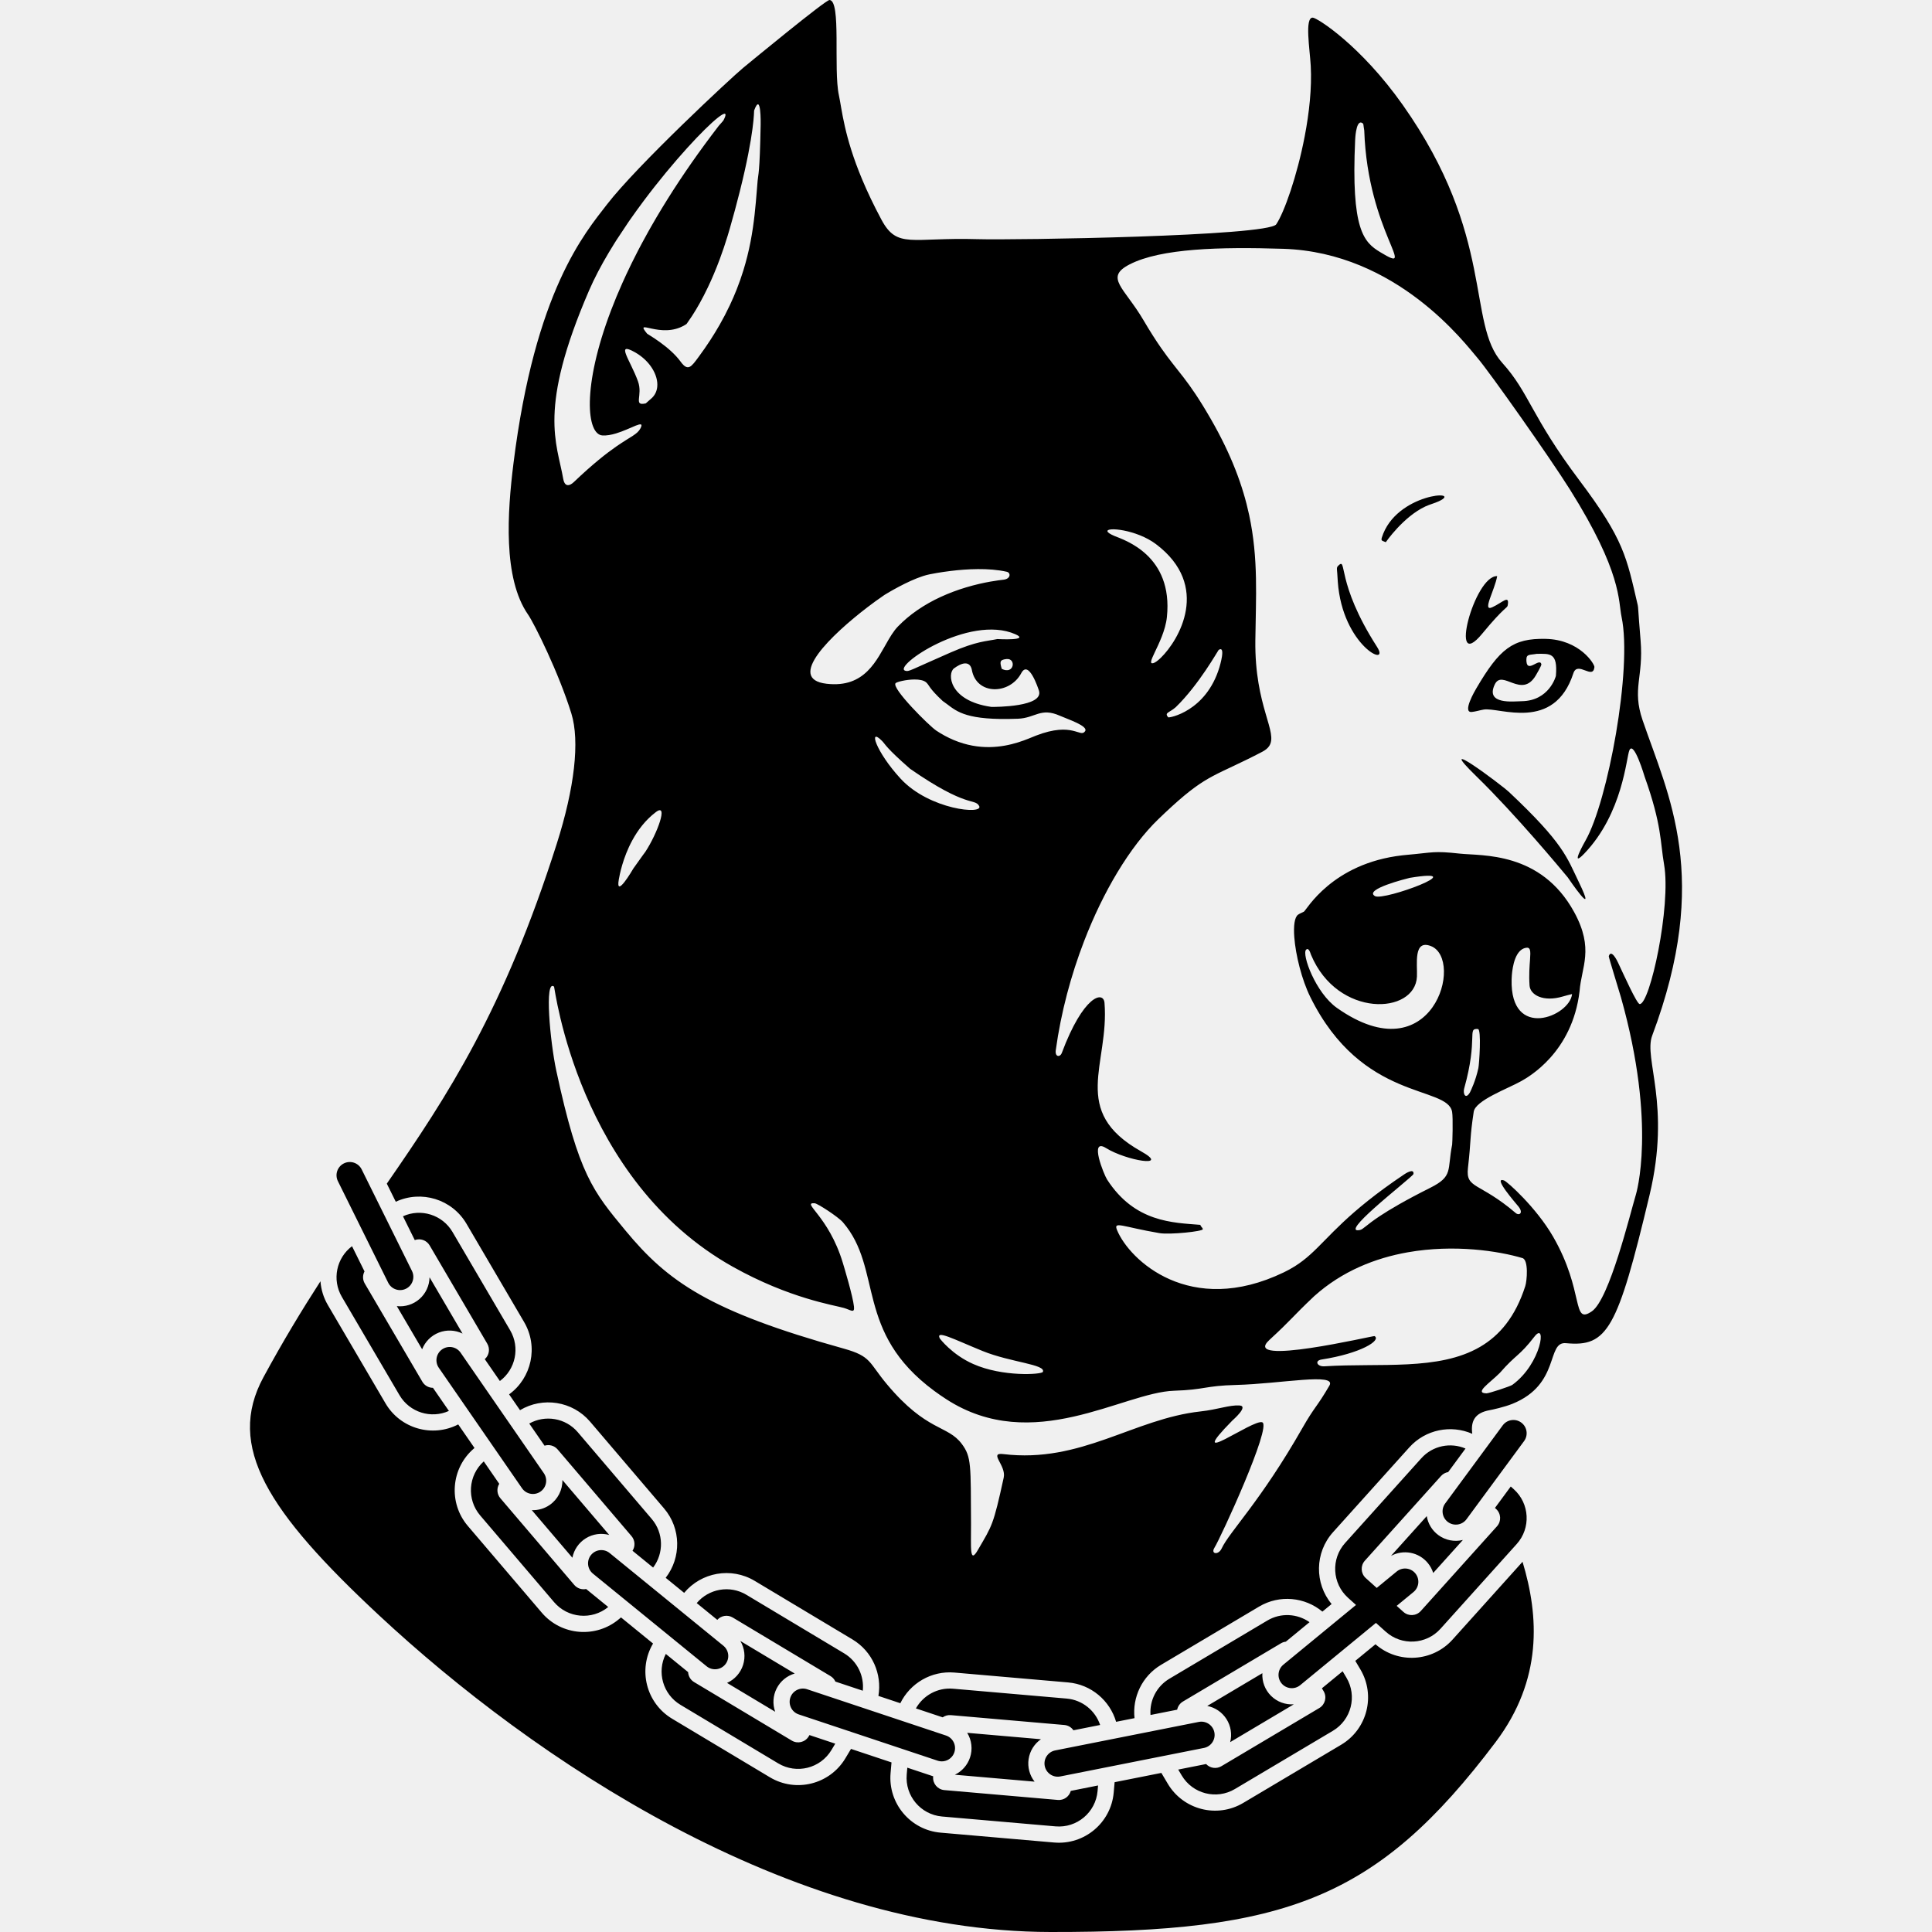
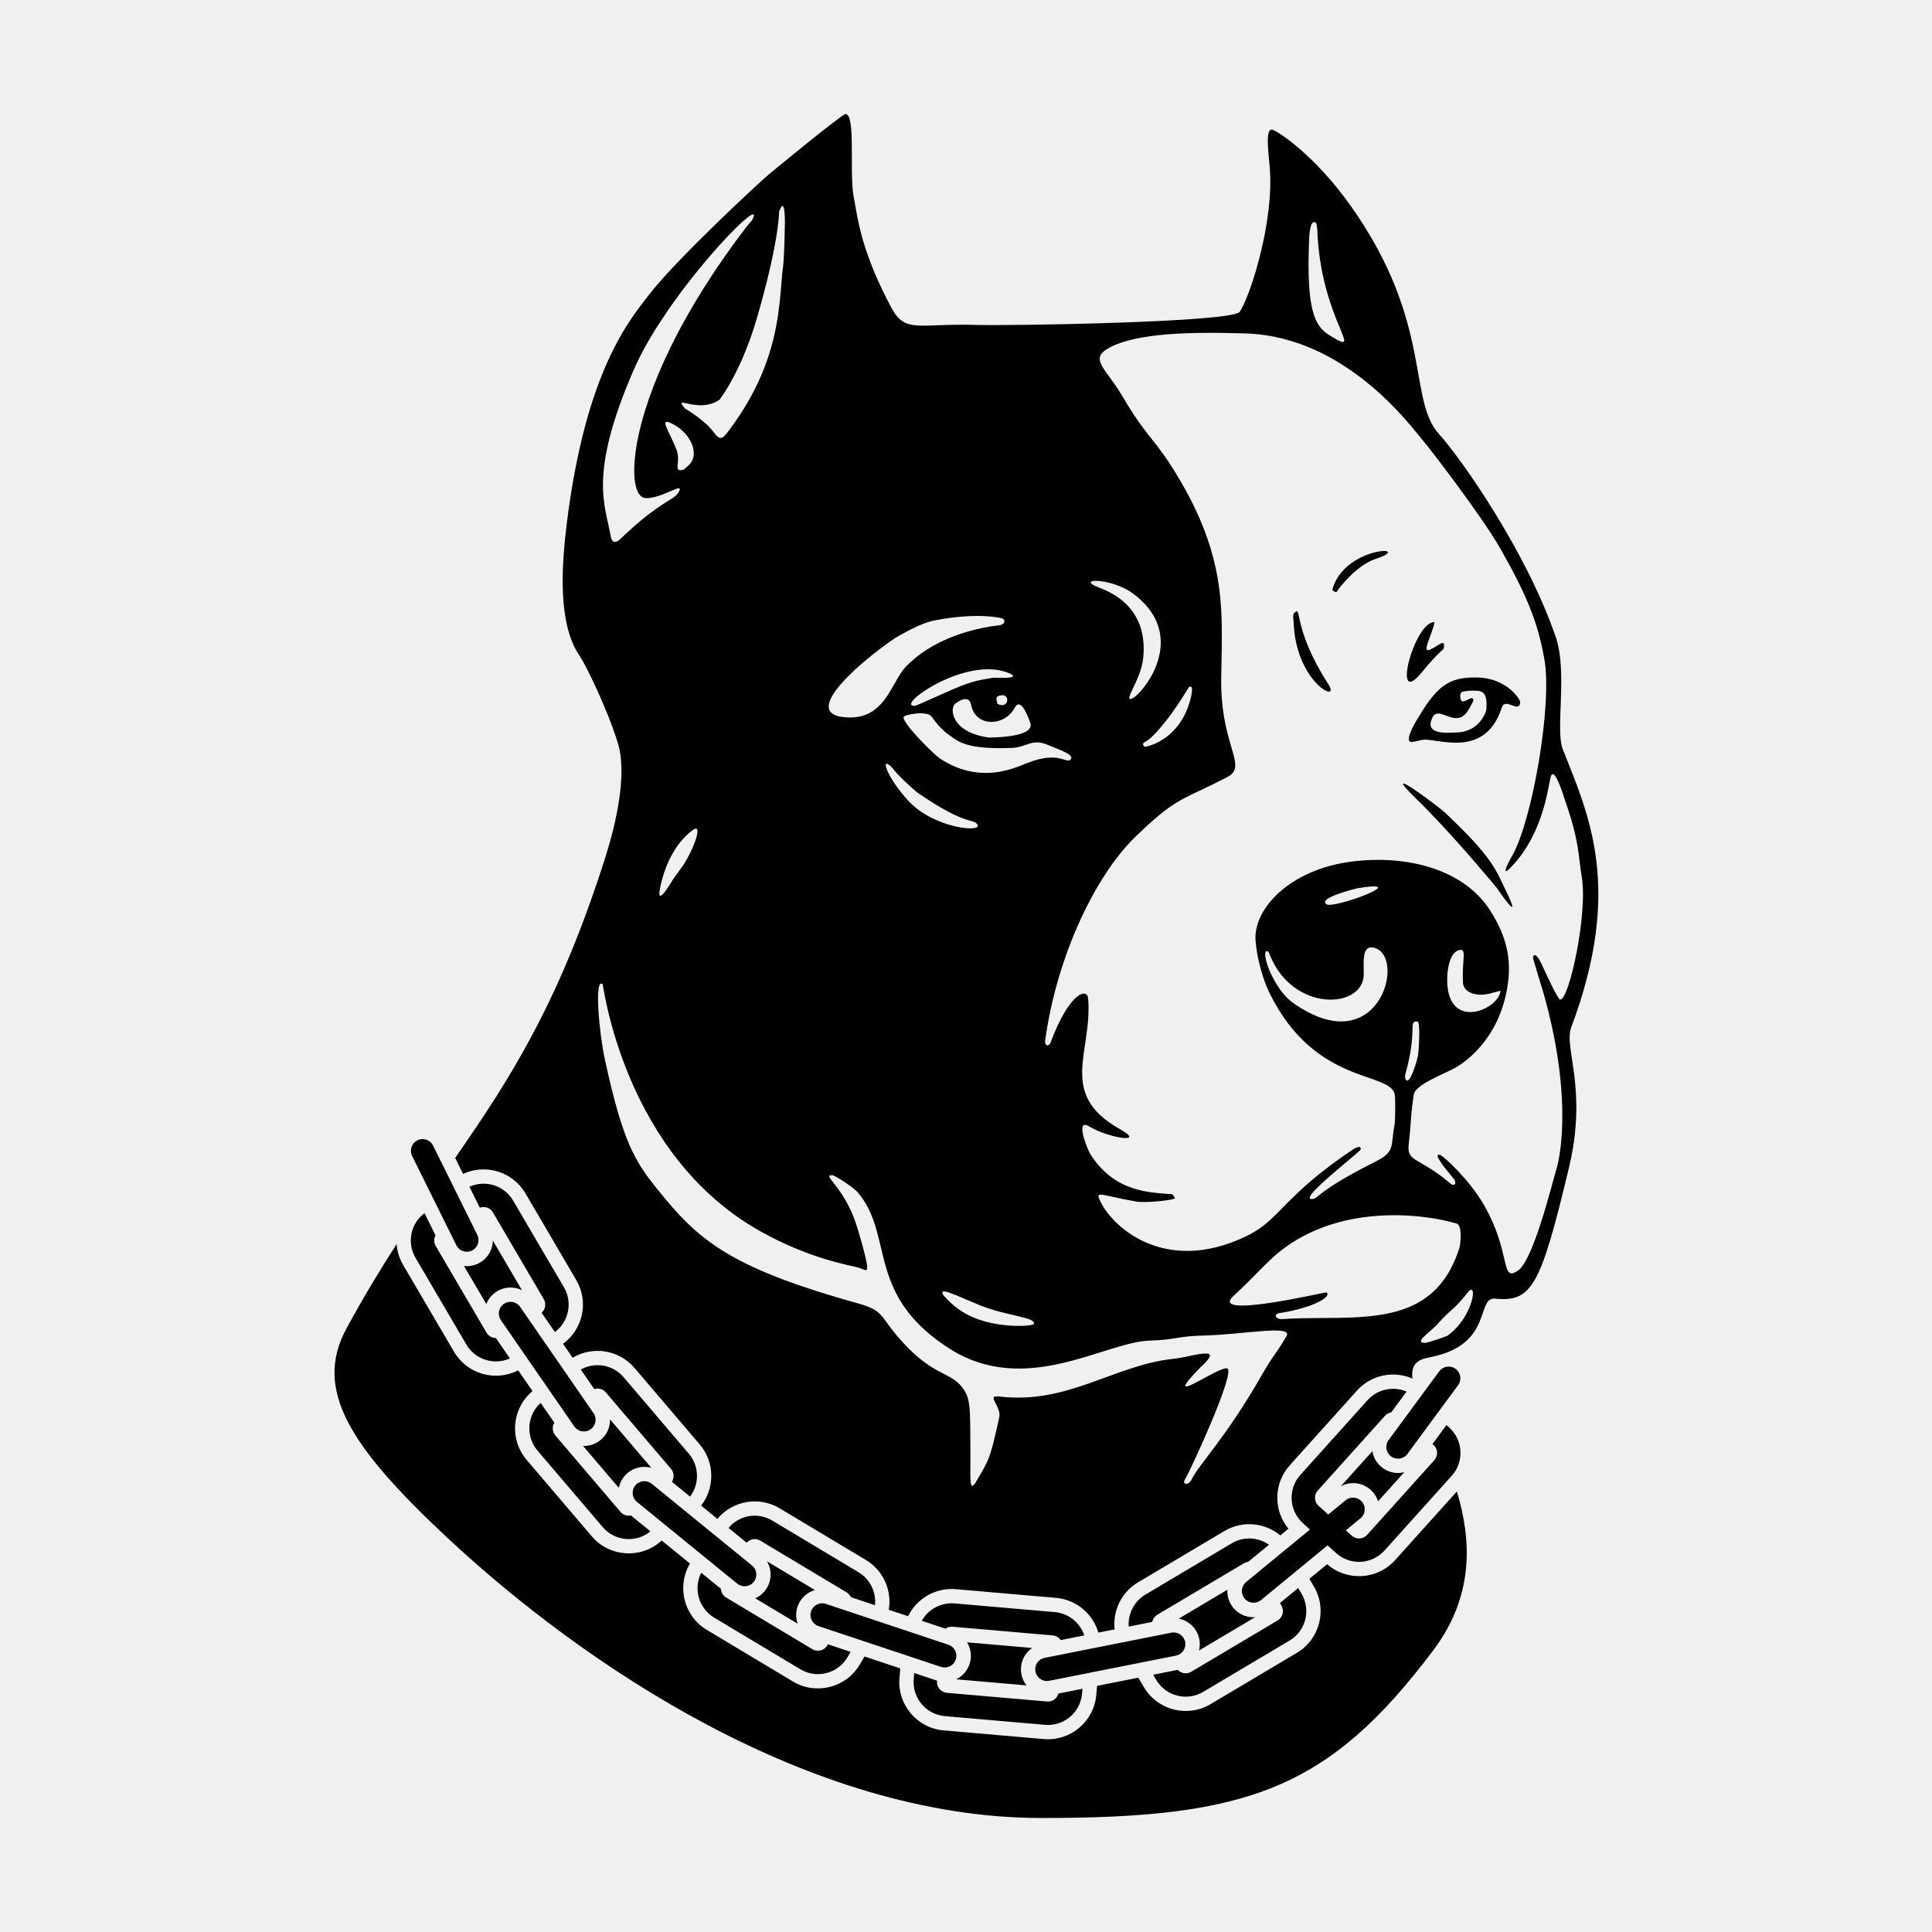
<svg xmlns="http://www.w3.org/2000/svg" xml:space="preserve" viewBox="0 0 512 512">
  <style type="text/css">
-         .fill { fill: #000; }
-         @media (prefers-color-scheme: dark) {
-           .fill { fill: #fff; }
-         }
-     </style>
-   <path d="m364.641 430.084-20.073 16.502a3.516 3.516 0 0 1-4.946-.483 3.517 3.517 0 0 1 .482-4.947l19.252-15.826-2.116-1.903c-4.22-3.796-4.564-10.304-.768-14.524l20.195-22.452c3.025-3.362 7.771-4.264 11.709-2.572l-4.596 6.238a3.25 3.25 0 0 0-1.887 1.034l-20.196 22.452a3.26 3.26 0 0 0 .244 4.599l2.906 2.613 5.283-4.343a3.516 3.516 0 0 1 4.947.483 3.516 3.516 0 0 1-.483 4.946l-4.462 3.668 1.791 1.611a3.257 3.257 0 0 0 4.598-.243l20.195-22.452a3.257 3.257 0 0 0-.243-4.598l-.295-.266 4.189-5.685.806.725c4.221 3.796 4.565 10.304.769 14.525l-20.195 22.451c-3.796 4.221-10.304 4.565-14.524.769zM102.509 313.678c16.153-23.327 31.038-46.055 45.053-90.117 4.685-14.729 6.134-27.113 3.85-34.495-3.324-10.743-9.82-23.821-11.473-26.202-6.703-9.654-5.462-27.212-3.872-39.995 5.708-45.879 18.964-61.127 24.755-68.65 7.978-10.365 32.969-33.636 36.128-36.24C198.746 16.499 218.816-.044 219.826 0c3.165.139.992 18.296 2.49 25.239.814 3.774 1.34 10.811 6.183 22.359 1.337 3.189 3.004 6.722 5.097 10.626 4.188 7.812 7.92 4.631 25.451 5.155 9.752.292 77.042-.773 79.171-3.934 2.09-3.106 5.508-12.717 7.543-23.319 1.2-6.253 1.919-12.852 1.6-18.665-.242-4.431-1.67-12.865.539-12.786 1.155.042 12.681 7.307 23.878 23.177 24.591 34.854 16.856 57.81 26.315 68.284 7.229 8.004 7.607 14.076 20.457 31.153 11.896 15.808 12.505 20.389 15.461 33.046.171.735.037.688.764 9.403.817 9.781-2.341 12.725.53 21.121 6.819 19.943 18.271 41.677 2.536 83.609-2.3 6.129 5.024 18.251-.677 42.169-8.538 35.82-11.207 40.356-22.156 39.318-5.278-.501-1.392 10.888-14.187 16.064-2.186.884-5.359 1.568-6.067 1.696-3.894.703-5.041 2.889-4.588 6.257-5.602-2.453-12.381-1.186-16.692 3.607l-20.196 22.452c-4.898 5.445-4.933 13.579-.387 19.053l-2.444 2.009c-4.613-3.838-11.327-4.567-16.778-1.328l-25.962 15.424c-5.072 3.014-7.65 8.63-7.046 14.139l-4.88.968c-1.64-5.601-6.576-9.902-12.737-10.437l-30.085-2.612c-6.175-.536-11.791 2.868-14.363 8.125l-5.806-1.935c.984-5.757-1.571-11.792-6.88-14.972l-25.906-15.518c-6.247-3.742-14.18-2.257-18.696 3.176l-4.894-3.988c4.144-5.343 4.125-13.041-.433-18.388l-19.59-22.981c-4.685-5.496-12.584-6.651-18.581-3.056l-2.894-4.19c5.984-4.355 7.807-12.636 3.985-19.154l-15.275-26.051c-3.837-6.544-12.002-8.99-18.741-5.839zm78.993-227.541c-6.434 3.867-13.637-2.096-9.988 2.313.108.13 5.917 3.339 8.871 7.407 1.946 2.681 2.81 1.364 4.77-1.288a90 90 0 0 0 3.098-4.461l.024-.038a84 84 0 0 0 2.438-4 75 75 0 0 0 2.702-5.19 71 71 0 0 0 1.817-4.194 69 69 0 0 0 1.757-4.993 72 72 0 0 0 1.906-7.625c.978-5.043 1.351-9.634 1.682-13.739q.098-1.242.199-2.426c.149-1.73.555-1.649.801-14.807.006-.334.168-8.97-1.73-3.801-.044.119.138 5.766-3.804 21.478a302 302 0 0 1-2.617 9.705q-.296 1.032-.598 2.021a110 110 0 0 1-2.087 6.176 95 95 0 0 1-1.603 4.032 87 87 0 0 1-1.536 3.418 74 74 0 0 1-2.206 4.28q-.489.874-.931 1.612a54 54 0 0 1-1.057 1.698l-.02.031a50 50 0 0 1-1.302 1.905l-.149.207a10 10 0 0 1-.437.279m59.691 117.606c-6.427-5.605-6.572-6.501-7.403-7.351-3.823-3.91-1.705 2.813 4.877 9.96 7.626 8.283 22.24 9.638 20.798 7.211-1.242-2.091-3.09.716-18.272-9.82m24.281-26.49c3.327 1.675 3.909-2.91 1.221-2.601-1.86.214-1.727.818-1.221 2.601M247.63 368.634c-21.252-15.657-13.545-32.292-24.249-44.716-1.225-1.421-6.69-4.987-7.48-5.041-3.653-.25 3.657 3.264 7.441 15.741.279.921 2.683 8.845 2.972 11.655.196 1.902-.89.862-2.696.34-2.583-.746-14.397-2.506-29.378-10.887-41.09-22.983-47.237-74.114-47.407-74.256-2.605-2.176-1.05 14.643.585 22.254 5.931 27.607 9.818 32.064 18.299 42.334 11.254 13.629 22.286 21.417 57.91 31.344 7.347 2.048 6.55 3.63 11.421 9.444 10.625 12.683 16.039 10.723 19.844 15.818 2.582 3.457 2.354 5.625 2.44 21.108.034 6.289-.467 11.034 1.893 6.858 3.7-6.368 3.991-6.314 6.771-19.059.708-3.247-4.094-6.703-.117-6.223 20.666 2.491 34.507-9.363 52.302-11.309 4.554-.498 7.609-1.735 10.288-1.576 2.557.151-1.725 3.83-1.904 4.012-13.158 13.401 5.565-.538 7.956.452 2.549 1.055-10.991 30.536-12.683 33.242-1.055 1.686 1.057 2.027 1.915.188 2.082-4.465 10.275-12.412 21.369-31.869 3.337-5.852 3.807-5.483 7.181-11.284 2.042-3.51-12.884-.48-24.751-.176-8.298.212-8.159 1.263-16.397 1.531-13.564.441-37.392 17.102-60.346 2.267a63 63 0 0 1-3.179-2.192m-79.117-275.14a15 15 0 0 0-.299-.171c-5.204-2.908-1.175 2.142.849 7.707 1.386 3.809-1.383 6.649 2.074 5.87.518-.485 1.078-.924 1.596-1.408.846-.791 1.312-1.806 1.437-2.927.175-1.57-.322-3.35-1.385-5.017-.975-1.528-2.425-2.961-4.272-4.054m190.855-58.699c-.181 1.038-.228 2.065-.236 2.232-1.103 23.934 2.295 27.16 6.626 29.786 10.403 6.306-3.289-5.14-4.217-32.23-.293-1.608-.093-1.741-.576-2.012-.899-.504-1.362.869-1.597 2.224m-95.053 134.564c.395.021 8.715.464 4.782-1.274-12.309-5.439-32.841 8.683-29.156 9.679.993.269.97-.037 11.913-4.819 7.041-3.077 9.509-2.98 12.461-3.586m47.261 18.062c-1.787 1.551-3.052 1.39-1.999 2.674.186.227 10.029-1.513 13.574-13.226.107-.356 1.785-5.899-.192-4.641-.129.082-5.229 9.241-11.383 15.193m91.16 64.668c-2.001 2.08-2.126 6.871-2.142 7.476-.427 16.248 15.425 9.783 16.019 3.874-1.21.316-1.178.262-2.389.625-5.267 1.579-8.709-.412-8.878-2.891-.195-2.853.006-5.164.127-6.846.171-2.38.182-3.497-1.319-3.101-.555.147-1.023.452-1.418.863m-56.6-.416c-1.226 1.177 2.496 11.441 8.179 15.444 25.354 17.859 33.823-12.873 24.912-16.388-4.748-1.874-3.57 4.847-3.723 8.08-.478 10.112-21.009 11.044-28.047-5.728-.379-1.175-.783-1.924-1.321-1.408m2.121 91.842c-6.044 5.72-5.741 5.957-11.848 11.577-7.841 7.214 27.607-1.171 27.863-1.016 1.846 1.12-3.587 4.583-14.054 6.214-1.916.299-1.168 1.917.763 1.794 14.769-.941 30.256 1.249 41.227-5.134 5.206-3.028 9.395-7.987 12.008-16.125.448-1.393.912-6.926-.755-7.422-6.288-1.871-18.073-3.711-30.417-1.526-8.539 1.512-17.347 4.95-24.787 11.638M242.362 180.071c-2.223.005-4.71.638-5.023.981-1.173 1.284 8.891 11.314 10.8 12.578a28 28 0 0 0 4.62 2.489c6.801 2.852 12.833 1.921 17.002.63 2.127-.659 3.769-1.41 4.782-1.802 9.87-3.811 11.701.701 13.005-1.151.979-1.392-4.553-3.175-6.659-4.112-5.14-2.284-6.498.611-11.119.786a89 89 0 0 1-4.761.061c-10.671-.177-12.154-2.716-15.181-4.756-3.764-3.497-3.507-4.165-4.385-4.939-.645-.568-1.821-.768-3.081-.765m44.932 69.351c-3.468 8.997-6.13 18.873-7.503 28.891-.253 1.846 1.148 1.931 1.605.71 5.682-15.19 11.044-16.56 11.31-13.245 1.309 16.323-9.34 28.673 9.706 39.345 7.917 4.436-3.946 2.461-9.292-.87-4.597-2.864-.555 7.058.255 8.316 7.351 11.412 17.483 11.435 24.737 12.032.041.437.605.709.647 1.145.056.598-8.785 1.506-11.495 1.044-9.952-1.694-12.261-3.294-11.225-.779 3.251 7.889 19.311 23.137 44.166 11.185a30 30 0 0 0 2.919-1.604c6.179-3.875 8.787-8.939 19.445-17.42 2.639-2.1 5.773-4.409 9.576-6.962.162-.109 2.639-1.772 2.442-.095-.047.398-5.986 5.082-10.459 9.097-3.782 3.396-6.516 6.315-3.749 5.758.902-.181 1.506-1.19 5.313-3.712 2.59-1.717 6.663-4.134 13.322-7.469 6.175-3.093 4.467-4.628 5.819-11.447.065-.33.275-7.076-.009-8.69-1.251-7.103-23.843-2.575-37.593-30.465-2.244-4.551-3.881-11.092-4.233-15.857-.219-2.961.058-5.237.993-5.923.469-.344 1.045-.51 1.55-.797.663-.375 7.384-12.815 26.115-14.943q.582-.066 1.18-.119c7.044-.619 6.992-1.103 14.048-.329 5.768.632 21.465-.65 30.296 15.512 5.369 9.826 1.896 14.503 1.424 20.939-1.936 16.259-13.51 22.742-15.496 23.854-3.589 2.01-12.099 5.085-12.557 8.104-1.082 7.145-.647 7.149-1.526 14.88-.639 5.623 2.929 3.649 12.657 11.959.889.76 2.113.035.748-1.697-.693-.879-7.032-8.066-3.83-6.931.847.3 8.515 7.154 12.972 14.866 8.431 14.589 4.882 23.528 10.297 19.801 4.642-3.195 10.108-25.753 11.657-30.912.002-.005 5.651-18.196-3.956-52.291-.447-1.587-3.296-10.701-3.228-10.911.673-2.081 2.338 1.459 2.439 1.673 1.51 3.209 4.989 10.962 5.744 11.02 2.703.205 8.399-25.993 6.468-37.015-1.023-5.838-.547-10.365-5.164-23.294-.002-.006-2.838-9.61-4.021-6.955-.822 1.842-1.7 16.714-11.979 27.409-3.999 4.161.221-3.256.36-3.5 5.917-10.403 12.428-45.532 9.552-59.194-.919-4.369.149-11.75-13.672-33.778-5.37-8.559-21.43-31.311-24.529-34.906-3.195-3.705-21.305-27.955-51.472-28.916-16.708-.533-32.419-.125-40.693 4.123-6.776 3.478-1.428 6.139 3.644 14.77 1.835 3.123 3.349 5.466 4.687 7.388 4.521 6.49 7.035 8.16 13.152 18.788 5.502 9.559 8.533 17.803 10.175 25.449 2.502 11.649 1.777 21.908 1.645 33.305-.203 17.604 6.168 24.338 3.635 28-.383.552-.968 1.035-1.809 1.475-12.255 6.402-14.402 5.781-23.968 14.507a181 181 0 0 0-3.555 3.342c-3.744 3.608-7.447 8.435-10.877 14.131-3.246 5.391-6.248 11.559-8.81 18.208m109.474-96.739c-.664 3.785-4.105 9.527-1.309 8.248 2.738-1.253 4.609-3.476 4.101-.507-.136.793-.828.306-6.732 7.477-9.081 11.027-2.128-15.475 3.94-15.218m-42.241 1.446c-.148-3.478-.483-3.605.121-4.209 2.446-2.445-.735 4.343 10.266 21.484 3.727 5.809-9.176-.189-10.387-17.275m12.722-10.442c-.895-.412-1.342-.283-1.046-1.232 3.695-11.845 21.857-12.752 15.103-9.615-1.15.534-2.401.831-3.55 1.366-5.88 2.736-10.498 9.472-10.507 9.481m48.213 88.817c-1.835-2.211-13.866-16.7-24.08-26.649-12.102-11.788 6.514 2.147 8.53 4.045 14.508 13.653 15.298 17.266 18.485 23.839 5.209 10.746-2.792-1.024-2.935-1.235m-24.248-50.031c6.202-10.595 9.707-13.334 18.35-13.167 9.13.177 13.051 6.742 12.976 7.471-.362 3.54-4.468-1.763-5.583 1.655-5.109 15.657-19.631 8.917-23.757 9.61-1.06.178-2.092.527-3.161.635-2.647.266.918-5.769 1.175-6.204m13.291-7.627q0 .19.017.421c.241 3.211 3.537-1.113 3.957.763.076.341-1.347 2.745-1.482 2.974-3.748 6.33-8.872-1.784-10.865 2.377-2.613 5.457 5.037 4.477 7.183 4.443 7.221-.115 8.999-6.551 9.015-6.73.524-6.228-1.595-5.839-5.086-5.82-1.857.342-2.74-.004-2.739 1.572m-236.949 47.867c-2.548 4.694-3.374 9.285-3.557 10.304-.975 5.422 3.661-2.534 3.854-2.866 2.874-4.093 2.928-4.039 3.167-4.402 3.159-4.808 6.23-13.132 2.803-10.545-2.788 2.104-4.809 4.823-6.267 7.509m229.915 141.123c-2.694 2.7-6.872 5.335-3.54 5.415.626.015 6.336-1.868 6.842-2.237 7.845-5.713 9.159-17.058 5.861-12.785-4.077 5.282-4.794 4.583-9.163 9.607M373.599 232.64c-.808.2-12.306 3.05-9.21 4.842 2.312 1.339 26.494-7.681 9.21-4.842m-143.666-71.752c-9.49 7.25-21.846 19.049-10.876 20.314 10.233 1.179 13.236-6.277 16.44-11.726.527-.895 1.059-1.736 1.629-2.476q.401-.521.832-.969a34 34 0 0 1 5.059-4.273l.103-.072a41.6 41.6 0 0 1 6.152-3.482 51 51 0 0 1 6.755-2.543c4.875-1.461 8.789-1.905 9.912-2.033 1.943-.22 1.977-1.853.859-2.106-4.776-1.079-10.619-.73-14.856-.214-2.792.34-4.887.752-5.522.878-.587.115-1.209.284-1.849.491-2.083.675-4.362 1.759-6.244 2.75l-.106.056c-1.934 1.022-3.429 1.934-3.825 2.175a92 92 0 0 0-2.431 1.713c-.655.477-1.336.985-2.032 1.517m24.197 15.41c-.388.2-.821.469-1.303.82-1.817 1.327-1.424 8.541 9.72 10.192l.221.032c1.062.001 13.967.012 12.555-4.333-.162-.5-2.703-8.322-4.681-4.611-3.064 5.748-11.878 5.882-13.095-.882-.058-.324-.477-2.654-3.287-1.284zm51.855-3.346c-.919 1.941-1.399 3.087-.306 2.777.434-.123 1.138-.62 1.963-1.421 4.713-4.572 13.402-19.031-1.304-30.114-5.127-3.863-13.279-4.622-12.84-3.354.101.293.661.693 1.821 1.189 2.678 1.094 15.605 5.146 13.924 21.474-.363 3.531-2.137 7.082-3.258 9.449M389.551 289.5c.242-.491 1.5-3.042 2.237-6.457.2-.925.865-10.272-.124-10.347-2.959-.224.151 2.198-3.652 15.812-.345 1.236.327 3.035 1.539.992M161.33 66.934c-2.029 3.408-3.819 6.8-5.224 10.049-13.654 31.582-8.5 40.384-6.851 49.887.532 3.065 2.613 1.077 2.783.915 5.101-4.875 8.733-7.695 11.344-9.504 3.877-2.685 5.506-3.141 6.358-4.783 1.301-2.507-2.435.15-6.494 1.367-1.209.363-2.447.598-3.589.531-4.183-.246-5.484-12.753 2.284-33.168a137 137 0 0 1 2.964-7.158q.504-1.13 1.043-2.286a165 165 0 0 1 2.978-6.057l.107-.206.048-.094.179-.344.256-.489.007-.013.37-.698.34-.637a206 206 0 0 1 1.567-2.86q.407-.727.827-1.464.653-1.143 1.336-2.304a213 213 0 0 1 3.029-4.981c3.838-6.124 8.31-12.577 13.493-19.305 1.093-1.268 1.135-1.204 1.397-1.741 1.826-3.742-2.982.14-9.787 7.648-3.523 3.889-7.582 8.749-11.532 14.027a185 185 0 0 0-3.592 4.967l-.45.647c-.187.272-2.547 3.798-3.117 4.692q-.29.453-.573.907-.77 1.228-1.501 2.455m96.584 294.54c7.771 3.464 18.124 2.798 18.45 2.101.935-2.004-8.547-2.522-15.973-5.547-7.656-3.118-12.494-5.703-11.337-3.325.012.025 3.218 4.286 8.86 6.771m-151.122-39.147c4.736-2.159 10.439-.426 13.129 4.161l15.274 26.05c2.677 4.566 1.429 10.357-2.721 13.446l-4.003-5.795a3.26 3.26 0 0 0 .661-4.096l-15.274-26.05a3.26 3.26 0 0 0-3.941-1.406zm7.043 16.169 8.745 14.914a7.81 7.81 0 0 0-10.712 4.166l-6.707-11.437a7.813 7.813 0 0 0 8.674-7.643m-17.236-1.557a3.26 3.26 0 0 0 .059 3.189l15.275 26.05a3.25 3.25 0 0 0 2.804 1.609l4.228 6.122c-4.729 2.136-10.412.4-13.095-4.176l-15.275-26.05c-2.671-4.556-1.434-10.332 2.695-13.426zm29.149 46.79-.128.109c-6.124 5.22-6.858 14.43-1.638 20.554l19.591 22.981c5.22 6.124 14.43 6.858 20.553 1.638l.445-.379 8.492 6.92c-4.077 6.893-1.822 15.807 5.057 19.928l25.907 15.518c6.903 4.135 15.864 1.888 19.999-5.015l1.499-2.503 10.733 3.576-.246 2.831c-.696 8.017 5.248 15.09 13.264 15.786l30.086 2.612c8.016.696 15.09-5.248 15.785-13.264l.237-2.722 12.386-2.459 1.707 2.873c4.111 6.918 13.064 9.198 19.982 5.088l25.962-15.425c6.917-4.11 9.197-13.063 5.087-19.981l-1.339-2.253 5.347-4.396c5.986 5.225 15.092 4.691 20.424-1.236l18.55-20.623c4.372 14.438 5.341 31.241-7.134 47.789-31.484 41.763-55.758 50.413-118 50.323-69.357-.1-137.228-46.035-177.842-83.868-29.561-27.537-40.66-44.78-30.696-63.155 5.158-9.513 10.191-17.815 15.107-25.429a14.5 14.5 0 0 0 1.965 6.308l15.274 26.051c3.939 6.716 12.436 9.117 19.27 5.578zm14.511-6.474c4.198-2.362 9.621-1.506 12.863 2.297l19.591 22.982c3.191 3.743 3.228 9.121.37 12.886l-5.46-4.45a3.26 3.26 0 0 0-.259-3.877l-19.591-22.982a3.26 3.26 0 0 0-3.463-.991zm8.779 14.96 12.416 14.567a7.813 7.813 0 0 0-9.767 6.034l-10.749-12.609a7.77 7.77 0 0 0 4.731-1.378 7.8 7.8 0 0 0 3.369-6.614m-16.732 1.009a3.26 3.26 0 0 0 .294 3.822l19.59 22.982a3.26 3.26 0 0 0 3.144 1.075l5.851 4.769c-4.319 3.539-10.705 2.983-14.344-1.285l-19.59-22.982c-3.624-4.251-3.18-10.61.952-14.321zm52.332 31.613c3.19-3.804 8.766-4.837 13.159-2.205l25.906 15.518c3.544 2.123 5.348 6.049 4.943 9.907l-7.258-2.419a3.24 3.24 0 0 0-1.297-1.458l-25.906-15.519a3.26 3.26 0 0 0-4.096.618zm11.564 10.039 14.401 8.627a7.803 7.803 0 0 0-5.175 10.128l-12.755-7.641a7.817 7.817 0 0 0 3.529-11.114m-13.841 8.254a3.25 3.25 0 0 0 1.578 2.636l25.906 15.518a3.26 3.26 0 0 0 4.467-1.12l.21-.351 6.83 2.276-1.011 1.687c-2.917 4.869-9.238 6.454-14.107 3.537l-25.906-15.518c-4.665-2.794-6.316-8.712-3.882-13.486zm60.363 9.617c1.917-3.416 5.711-5.581 9.864-5.221l30.085 2.612c4.212.365 7.612 3.226 8.871 6.999l-7.076 1.405a3.25 3.25 0 0 0-2.403-1.402l-30.085-2.612a3.24 3.24 0 0 0-2.158.584zm13.595 6.469 19.54 1.697a7.815 7.815 0 0 0-1.683 11.244l-21.13-1.834a7.79 7.79 0 0 0 4.02-4.566 7.79 7.79 0 0 0-.747-6.541m-9.014 11.519-.012.132a3.26 3.26 0 0 0 2.963 3.525l30.085 2.612a3.26 3.26 0 0 0 3.426-2.4l7.23-1.435-.129 1.48c-.491 5.655-5.48 9.848-11.135 9.357l-30.085-2.612c-5.655-.491-9.848-5.48-9.357-11.135l.157-1.807 6.741 2.246zm72.627-18.642 14.61-8.68a7.803 7.803 0 0 0 8.335 8.248l-16.866 10.021a7.816 7.816 0 0 0-6.079-9.589m48.687-39.762 9.485-10.545a7.79 7.79 0 0 0 3.073 5.029 7.8 7.8 0 0 0 6.504 1.293l-7.865 8.744a7.8 7.8 0 0 0-1.421-2.625c-2.42-2.944-6.551-3.661-9.776-1.896m-63.722 42.156a10.29 10.29 0 0 1 5.004-9.605l25.962-15.425c3.594-2.135 7.966-1.825 11.179.435l-6.289 5.171a3.2 3.2 0 0 0-1.3.437l-25.962 15.424a3.25 3.25 0 0 0-1.529 2.161zm14.732 12.999a3.26 3.26 0 0 0 4.046.58l25.962-15.425a3.257 3.257 0 0 0 1.136-4.462l-.453-.762 5.493-4.516 1.002 1.688c2.9 4.879 1.292 11.195-3.588 14.094l-25.962 15.425c-4.88 2.899-11.196 1.291-14.095-3.589l-.931-1.566zM89.547 313.021a3.517 3.517 0 0 1 1.59-4.709 3.517 3.517 0 0 1 4.709 1.59l13.329 26.916a3.516 3.516 0 0 1-1.589 4.709 3.517 3.517 0 0 1-4.709-1.59zm26.701 49.398a3.515 3.515 0 0 1 5.783-3.995l22.091 31.983a3.514 3.514 0 0 1-5.783 3.994zm40.885 54.609a3.516 3.516 0 0 1-.504-4.944 3.516 3.516 0 0 1 4.944-.504l30.131 24.557a3.516 3.516 0 0 1 .504 4.944 3.515 3.515 0 0 1-4.944.504zm54.536 37.308a3.516 3.516 0 0 1-2.223-4.445 3.516 3.516 0 0 1 4.445-2.223l36.877 12.287a3.515 3.515 0 0 1-2.221 6.668zm69.329 16.439a3.516 3.516 0 0 1-4.131-2.763 3.516 3.516 0 0 1 2.763-4.131l38.126-7.568a3.515 3.515 0 0 1 1.369 6.894zm107.641-68.163a3.517 3.517 0 0 1-4.914.745 3.516 3.516 0 0 1-.744-4.914l15.254-20.704a3.517 3.517 0 0 1 4.914-.745 3.516 3.516 0 0 1 .745 4.914z" class="fill" />
+       .fill { fill: #000; }
+       @media (prefers-color-scheme: dark) {
+         .fill { fill: #fff; }
+       }
+   </style>
+   <path d="m351.819 409.538-17.704 14.555a3.101 3.101 0 0 1-3.937-4.789l16.98-13.958-1.866-1.679c-3.722-3.348-4.026-9.087-.678-12.81l17.812-19.802c2.667-2.965 6.853-3.761 10.327-2.268l-4.054 5.502a2.85 2.85 0 0 0-1.664.912l-17.812 19.802a2.873 2.873 0 0 0 .215 4.056l2.563 2.305 4.66-3.831a3.1 3.1 0 0 1 3.936 4.788l-3.935 3.236 1.58 1.421a2.87 2.87 0 0 0 4.055-.215l17.812-19.802a2.874 2.874 0 0 0-.214-4.056l-.261-.234 3.695-5.014.711.64c3.722 3.348 4.026 9.088.678 12.81l-17.812 19.802c-3.348 3.722-9.088 4.026-12.81.678zM120.624 306.871c14.247-20.574 27.375-40.62 39.736-79.481 4.131-12.991 5.41-23.914 3.395-30.424-2.932-9.475-8.661-21.011-10.118-23.11-5.912-8.514-4.818-24.001-3.415-35.275 5.034-40.465 16.725-53.913 21.833-60.548 7.036-9.142 29.078-29.666 31.864-31.962 1.584-1.306 19.286-15.897 20.177-15.858 2.79.122.874 16.136 2.195 22.26.718 3.329 1.182 9.535 5.453 19.72 1.18 2.813 2.65 5.929 4.496 9.372 3.694 6.89 6.986 4.085 22.448 4.547 8.601.257 67.949-.681 69.826-3.47 1.844-2.739 4.859-11.216 6.653-20.566 1.059-5.516 1.693-11.336 1.412-16.462-.214-3.909-1.474-11.348.475-11.278 1.019.037 11.184 6.445 21.06 20.442 21.689 30.74 14.867 50.987 23.21 60.225 6.375 7.06 23.419 31.698 30.989 53.867 3.154 9.235-.184 24.597 1.83 29.677 6.851 17.28 16.115 36.758 2.237 73.742-2.029 5.405 4.431 16.096-.597 37.192-7.53 31.592-9.884 35.593-19.541 34.677-4.656-.441-1.228 9.604-12.513 14.169-1.927.779-4.726 1.382-5.351 1.495-3.434.621-4.446 2.548-4.046 5.519-4.941-2.163-10.92-1.046-14.722 3.181l-17.812 19.802c-4.321 4.803-4.352 11.977-.342 16.805l-2.155 1.772c-4.069-3.386-9.991-4.028-14.799-1.172l-22.898 13.604c-4.473 2.658-6.747 7.611-6.214 12.47l-4.304.854c-1.446-4.94-5.8-8.734-11.233-9.205l-26.535-2.304c-5.447-.472-10.4 2.53-12.668 7.166l-5.12-1.706c.867-5.078-1.386-10.4-6.069-13.205l-22.848-13.687c-5.51-3.3-12.507-1.99-16.49 2.801L185.807 399c3.655-4.712 3.638-11.502-.382-16.218l-17.278-20.269c-4.132-4.848-11.099-5.866-16.388-2.695l-2.553-3.695c5.278-3.842 6.886-11.145 3.515-16.894l-13.472-22.976c-3.384-5.772-10.586-7.93-16.529-5.15zm69.67-200.687c-5.675 3.411-12.027-1.849-8.809 2.04.095.115 5.219 2.945 7.824 6.533 1.717 2.364 2.478 1.203 4.207-1.136a79 79 0 0 0 2.732-3.935l.022-.033a75 75 0 0 0 2.15-3.528 66 66 0 0 0 2.383-4.578 61.377 61.377 0 0 0 3.152-8.102 64 64 0 0 0 1.681-6.725c.863-4.448 1.192-8.497 1.483-12.118q.087-1.096.176-2.139c.131-1.526.49-1.455.707-13.06.005-.295.147-7.911-1.526-3.352-.039.105.122 5.085-3.355 18.943-.639 2.545-1.4 5.39-2.308 8.559a100 100 0 0 1-2.368 7.23 86 86 0 0 1-1.414 3.556 76 76 0 0 1-1.355 3.015 66 66 0 0 1-1.945 3.775 54 54 0 0 1-1.754 2.919l-.017.027a42 42 0 0 1-1.149 1.681l-.131.182a8 8 0 0 1-.386.246m52.647 103.726c-5.669-4.943-5.797-5.733-6.53-6.483-3.371-3.448-1.504 2.481 4.301 8.785 6.727 7.304 19.616 8.5 18.344 6.36-1.095-1.845-2.725.631-16.115-8.662m21.415-23.364c2.934 1.478 3.448-2.566 1.077-2.293-1.64.189-1.523.721-1.077 2.293m-15.738 168.795c-18.744-13.81-11.946-28.481-21.387-39.439-1.08-1.253-5.901-4.398-6.597-4.446-3.223-.221 3.225 2.879 6.562 13.883.247.813 2.366 7.802 2.622 10.28.172 1.677-.786.76-2.378.3-2.278-.658-12.698-2.211-25.912-9.602-36.24-20.271-41.661-65.367-41.811-65.492-2.298-1.92-.926 12.914.516 19.627 5.231 24.349 8.659 28.28 16.139 37.338 9.926 12.02 19.656 18.889 51.075 27.645 6.481 1.806 5.778 3.201 10.074 8.329 9.37 11.186 14.146 9.458 17.502 13.951 2.277 3.049 2.076 4.961 2.151 18.617.031 5.547-.411 9.732 1.67 6.048 3.264-5.616 3.52-5.568 5.972-16.809.625-2.864-3.611-5.912-.103-5.489 18.228 2.198 30.435-8.258 46.129-9.974 4.017-.439 6.711-1.53 9.075-1.39 2.255.133-1.522 3.378-1.68 3.539-11.605 11.819 4.908-.475 7.017.398 2.248.931-9.694 26.932-11.186 29.319-.931 1.487.932 1.787 1.689.166 1.836-3.938 9.062-10.947 18.847-28.108 2.943-5.161 3.358-4.836 6.333-9.952 1.801-3.096-11.363-.423-21.829-.155-7.319.187-7.197 1.114-14.462 1.35-11.964.389-32.98 15.083-53.224 1.999a56 56 0 0 1-2.804-1.933m-69.78-242.668a11 11 0 0 0-.264-.151c-4.59-2.565-1.036 1.889.749 6.797 1.222 3.36-1.22 5.865 1.83 5.177.457-.427.951-.814 1.407-1.241.746-.698 1.158-1.593 1.268-2.581.154-1.385-.284-2.955-1.222-4.426-.86-1.347-2.139-2.611-3.768-3.575m168.33-51.771c-.159.915-.201 1.821-.208 1.968-.973 21.109 2.024 23.955 5.844 26.271 9.175 5.562-2.901-4.534-3.719-28.427-.259-1.418-.082-1.535-.508-1.774-.792-.444-1.201.766-1.409 1.962m-83.834 118.683c.348.018 7.687.409 4.217-1.124-10.856-4.797-28.965 7.658-25.714 8.537.875.236.855-.034 10.507-4.251 6.209-2.714 8.386-2.628 10.99-3.162m41.683 15.93c-1.576 1.367-2.691 1.226-1.763 2.358.164.2 8.845-1.334 11.972-11.665.095-.314 1.574-5.203-.169-4.093-.114.072-4.613 8.151-10.04 13.4m80.401 57.035c-1.764 1.835-1.875 6.061-1.889 6.595-.376 14.329 13.605 8.628 14.128 3.416-1.067.279-1.038.231-2.106.551-4.646 1.393-7.681-.364-7.831-2.549-.172-2.517.006-4.555.112-6.038.151-2.099.161-3.085-1.163-2.735a2.7 2.7 0 0 0-1.251.76m-49.92-.366c-1.081 1.038 2.201 10.09 7.214 13.621 22.362 15.752 29.831-11.354 21.972-14.454-4.188-1.652-3.149 4.275-3.284 7.127-.422 8.918-18.529 9.74-24.737-5.053-.334-1.036-.69-1.697-1.165-1.241m1.871 81.002c-5.331 5.046-5.063 5.254-10.45 10.211-6.916 6.363 24.349-1.033 24.575-.896 1.628.988-3.164 4.043-12.396 5.481-1.689.263-1.029 1.691.674 1.582 13.026-.83 26.685 1.102 36.361-4.528 4.591-2.671 8.286-7.044 10.591-14.222.394-1.229.804-6.108-.667-6.546-5.546-1.65-15.939-3.273-26.826-1.346-7.532 1.333-15.3 4.366-21.862 10.264m-93.398-144.154c-1.96.005-4.153.563-4.429.865-1.035 1.133 7.841 9.979 9.525 11.094a24.6 24.6 0 0 0 4.075 2.195c5.998 2.515 11.318 1.694 14.995.555 1.876-.58 3.324-1.243 4.218-1.588 8.705-3.362 10.319.618 11.469-1.016.864-1.227-4.015-2.8-5.873-3.626-4.532-2.015-5.73.539-9.806.692-1.557.059-2.95.075-4.199.055-9.412-.156-10.72-2.396-13.389-4.195-3.32-3.084-3.093-3.673-3.868-4.356-.569-.502-1.606-.677-2.718-.675m39.63 61.166c-3.059 7.935-5.407 16.646-6.618 25.481-.223 1.629 1.013 1.703 1.416.627 5.011-13.398 9.74-14.606 9.975-11.682 1.155 14.396-8.237 25.289 8.561 34.701 6.982 3.913-3.481 2.171-8.196-.767-4.054-2.526-.489 6.225.225 7.334 6.483 10.066 15.42 10.086 21.817 10.613.036.385.535.625.571 1.01.049.527-7.748 1.328-10.139.921-8.777-1.495-10.813-2.906-9.899-.688 2.867 6.959 17.032 20.407 38.953 9.865a26 26 0 0 0 2.574-1.414c5.45-3.419 7.75-7.885 17.151-15.364 2.328-1.853 5.091-3.89 8.445-6.141.144-.096 2.328-1.563 2.154-.084-.041.351-5.279 4.482-9.224 8.024-3.336 2.995-5.747 5.569-3.307 5.079.796-.161 1.329-1.05 4.686-3.275 2.284-1.514 5.877-3.646 11.75-6.587 5.446-2.728 3.94-4.082 5.132-10.096.058-.292.242-6.241-.008-7.664-1.103-6.266-21.029-2.272-33.156-26.87-1.979-4.014-3.423-9.783-3.733-13.986-.618-8.346 9.031-18.832 25.526-20.913 15.131-1.909 29.705 2.311 36.514 12.76 5.391 8.274 5.674 14.718 4.643 20.801-2.395 14.127-11.916 20.058-13.667 21.039-3.166 1.773-10.672 4.485-11.075 7.148-.955 6.301-.572 6.305-1.346 13.123-.564 4.959 2.582 3.218 11.162 10.548.785.67 1.865.031.66-1.497-.611-.776-6.202-7.115-3.378-6.113.747.265 7.511 6.309 11.442 13.112 7.435 12.866 4.305 20.751 9.081 17.464 4.094-2.818 8.915-22.714 10.282-27.264.001-.005 4.984-16.049-3.489-46.12-.395-1.4-2.908-9.438-2.848-9.623.594-1.836 2.063 1.287 2.152 1.476 1.331 2.829 4.4 9.668 5.066 9.718 2.384.182 7.407-22.924 5.704-32.646-.902-5.149-.483-9.142-4.554-20.545-.002-.005-2.503-8.475-3.547-6.134-.725 1.625-1.499 14.742-10.565 24.175-3.527 3.669.194-2.872.317-3.088 5.219-9.174 10.689-40.104 8.426-52.207-1.44-7.696-3.384-14.825-12.059-29.792-4.47-7.71-17.672-25.135-20.406-28.306-2.818-3.267-20.019-27.136-46.625-27.984-14.736-.469-28.594-.11-35.891 3.636-5.977 3.068-1.26 5.415 3.214 13.027 1.619 2.755 2.954 4.822 4.134 6.516 3.987 5.725 6.204 7.198 11.599 16.571 4.853 8.431 7.527 15.703 8.975 22.446 2.206 10.274 1.567 19.322 1.45 29.374-.179 15.527 5.44 21.466 3.206 24.695-.337.488-.853.913-1.595 1.301-10.809 5.647-12.702 5.099-21.139 12.795-.954.871-1.992 1.846-3.136 2.948-3.302 3.182-6.568 7.44-9.593 12.463-2.863 4.755-5.51 10.195-7.77 16.059m96.554-85.322c-.586 3.339-3.621 8.403-1.155 7.275 2.415-1.105 4.065-3.066 3.617-.447-.12.7-.73.27-5.938 6.594-8.008 9.726-1.876-13.648 3.476-13.422m-37.256 1.275c-.13-3.067-.426-3.179.107-3.712 2.157-2.156-.648 3.831 9.054 18.949 3.288 5.123-8.093-.167-9.161-15.237m11.22-9.209c-.789-.363-1.184-.249-.922-1.086 3.259-10.448 19.277-11.248 13.32-8.481-1.014.471-2.117.734-3.131 1.205-5.185 2.413-9.259 8.354-9.267 8.362m42.524 78.335c-1.619-1.95-12.23-14.729-21.239-23.504-10.674-10.397 5.745 1.894 7.524 3.567 12.796 12.043 13.492 15.229 16.303 21.026 4.594 9.478-2.462-.903-2.588-1.089m-21.387-44.126c5.471-9.345 8.561-11.761 16.184-11.613 8.053.155 11.511 5.946 11.445 6.589-.319 3.122-3.941-1.555-4.925 1.459-4.506 13.809-17.313 7.865-20.952 8.476-.935.157-1.845.465-2.789.56-2.334.235.811-5.088 1.037-5.471m11.723-6.727q0 .167.015.371c.212 2.832 3.119-.981 3.49.673.067.3-1.188 2.421-1.308 2.623-3.305 5.583-7.824-1.573-9.582 2.096-2.305 4.813 4.442 3.949 6.335 3.919 6.369-.101 7.937-5.778 7.951-5.935.462-5.493-1.406-5.151-4.486-5.133-1.638.301-2.416-.004-2.415 1.386m-208.985 42.217c-2.247 4.141-2.975 8.19-3.137 9.088-.86 4.783 3.229-2.234 3.399-2.527 2.535-3.61 2.583-3.563 2.793-3.883 2.786-4.241 5.495-11.582 2.472-9.301-2.458 1.856-4.241 4.255-5.527 6.623m202.781 124.468c-2.376 2.382-6.061 4.705-3.123 4.776.553.013 5.588-1.647 6.035-1.972 6.919-5.04 8.078-15.046 5.169-11.277-3.596 4.658-4.228 4.042-8.081 8.473M359.72 235.397c-.712.177-10.853 2.69-8.123 4.271 2.039 1.181 23.367-6.775 8.123-4.271m-126.711-63.284c-8.369 6.394-19.267 16.801-9.592 17.917 9.026 1.04 11.674-5.537 14.5-10.342.464-.79.934-1.532 1.437-2.184q.353-.46.733-.855a30 30 0 0 1 4.462-3.769l.092-.063a36.7 36.7 0 0 1 5.425-3.071 45 45 0 0 1 5.958-2.243 50 50 0 0 1 8.742-1.793c1.714-.195 1.743-1.635.757-1.858-4.212-.951-9.365-.644-13.103-.188a66 66 0 0 0-4.87.774c-.517.101-1.065.25-1.63.433-1.838.596-3.848 1.552-5.507 2.425l-.094.05c-1.706.901-3.024 1.706-3.374 1.919-.661.449-1.383.956-2.144 1.51-.577.421-1.178.869-1.792 1.338m21.342 13.591a9 9 0 0 0-1.149.724c-1.603 1.17-1.257 7.532 8.573 8.989l.194.028c.937.001 12.319.011 11.074-3.822-.144-.441-2.384-7.34-4.129-4.066-2.703 5.069-10.477 5.187-11.55-.778-.051-.286-.421-2.341-2.898-1.133zm45.735-2.95c-.811 1.711-1.234 2.722-.27 2.449.383-.109 1.003-.547 1.731-1.254 4.157-4.032 11.821-16.785-1.15-26.559-4.522-3.408-11.712-4.077-11.324-2.959.089.258.582.612 1.606 1.049 2.361.964 13.763 4.538 12.281 18.939-.321 3.115-1.886 6.246-2.874 8.335m73.703 102.792a25 25 0 0 0 1.973-5.694c.176-.817.764-9.061-.109-9.127-2.609-.197.133 1.939-3.221 13.947-.305 1.09.288 2.676 1.357.874M172.503 89.248c-1.79 3.005-3.369 5.997-4.608 8.863-12.043 27.854-7.496 35.617-6.042 43.999.47 2.703 2.305.95 2.454.807 4.5-4.3 7.703-6.787 10.006-8.382 3.419-2.368 4.856-2.771 5.608-4.219 1.147-2.211-2.148.132-5.729 1.206-1.066.32-2.157.527-3.164.468-3.69-.217-4.838-11.248 2.014-29.254a122 122 0 0 1 2.614-6.313q.444-.996.92-2.016a147 147 0 0 1 2.626-5.342l.094-.182.043-.083.158-.303.226-.431.006-.012.326-.616.3-.561a158 158 0 0 1 2.112-3.814 183 183 0 0 1 3.849-6.425c3.386-5.401 7.33-11.093 11.901-17.026.964-1.119 1.002-1.063 1.233-1.536 1.61-3.301-2.631.123-8.632 6.745a175 175 0 0 0-12.061 14.946q-.4.556-.797 1.119l-.482.687-.396.571c-.166.24-2.247 3.35-2.75 4.138q-.255.4-.505.8-.68 1.083-1.324 2.166m85.185 259.778c6.854 3.055 15.985 2.467 16.272 1.853.825-1.768-7.538-2.225-14.087-4.892-6.752-2.751-11.02-5.031-9.999-2.933.011.022 2.838 3.78 7.814 5.972m-133.287-34.527c4.177-1.904 9.208-.375 11.58 3.67l13.472 22.976c2.361 4.027 1.259 9.134-2.401 11.859l-3.531-5.111a2.875 2.875 0 0 0 .584-3.613l-13.472-22.976a2.87 2.87 0 0 0-3.476-1.24zm6.212 14.261 7.713 13.154a6.89 6.89 0 0 0-9.448 3.674l-5.915-10.088a6.85 6.85 0 0 0 3.82-.672 6.89 6.89 0 0 0 3.83-6.068m-15.201-1.373a2.87 2.87 0 0 0 .052 2.812l13.471 22.976a2.87 2.87 0 0 0 2.473 1.419l3.73 5.4c-4.171 1.883-9.184.353-11.55-3.683l-13.472-22.976c-2.356-4.018-1.264-9.113 2.377-11.842zm25.708 41.267-.113.097c-5.401 4.604-6.048 12.727-1.444 18.128l17.278 20.269c4.604 5.401 12.727 6.048 18.128 1.444l.393-.334 7.489 6.103c-3.596 6.08-1.607 13.942 4.461 17.576l22.848 13.687c6.089 3.647 13.993 1.665 17.64-4.423l1.322-2.208 9.466 3.154-.217 2.498c-.614 7.07 4.628 13.309 11.699 13.922l26.534 2.304c7.071.613 13.309-4.629 13.923-11.699l.209-2.401 10.924-2.168 1.506 2.534c3.625 6.101 11.522 8.112 17.623 4.487l22.898-13.604c6.101-3.625 8.112-11.522 4.487-17.624l-1.181-1.986 4.716-3.877c5.28 4.608 13.311 4.137 18.014-1.091l16.36-18.189c3.856 12.735 4.711 27.554-6.292 42.15-27.768 36.833-49.177 44.463-104.073 44.383-61.172-.088-121.033-40.602-156.854-73.97-26.072-24.287-35.861-39.495-27.073-55.701 4.55-8.39 8.988-15.713 13.324-22.428a12.8 12.8 0 0 0 1.733 5.564l13.472 22.976c3.473 5.923 10.968 8.04 16.996 4.92zm12.798-5.709c3.703-2.084 8.487-1.329 11.346 2.025l17.278 20.27c2.814 3.301 2.847 8.045.327 11.365l-4.816-3.925a2.875 2.875 0 0 0-.228-3.419l-17.279-20.269a2.87 2.87 0 0 0-3.055-.875zm7.743 13.194 10.952 12.848a6.893 6.893 0 0 0-8.615 5.321l-9.48-11.12a6.883 6.883 0 0 0 7.143-7.049m-14.757.89a2.875 2.875 0 0 0 .26 3.371l17.278 20.269a2.87 2.87 0 0 0 2.772.948l5.161 4.206c-3.809 3.123-9.442 2.632-12.651-1.132l-17.278-20.27c-3.196-3.749-2.805-9.358.84-12.631zm46.156 27.882c2.814-3.355 7.731-4.266 11.606-1.945l22.849 13.687a9.08 9.08 0 0 1 4.36 8.737l-6.402-2.133a2.86 2.86 0 0 0-1.144-1.286l-22.848-13.687a2.876 2.876 0 0 0-3.614.545zm10.199 8.854 12.702 7.609a6.88 6.88 0 0 0-4.564 8.933l-11.25-6.739a6.893 6.893 0 0 0 3.112-9.803m-12.208 7.28a2.87 2.87 0 0 0 1.393 2.325l22.849 13.686a2.873 2.873 0 0 0 3.939-.987l.185-.31 6.024 2.007-.891 1.488c-2.573 4.295-8.148 5.693-12.443 3.12l-22.849-13.686c-4.114-2.465-5.57-7.685-3.423-11.895zm53.239 8.482a9.08 9.08 0 0 1 8.7-4.605l26.535 2.304a9.08 9.08 0 0 1 7.824 6.173l-6.241 1.239a2.87 2.87 0 0 0-2.119-1.237l-26.535-2.303a2.86 2.86 0 0 0-1.903.515zm11.992 5.706 17.233 1.496a6.89 6.89 0 0 0-1.484 9.917l-18.637-1.617a6.87 6.87 0 0 0 3.546-4.027 6.87 6.87 0 0 0-.658-5.769m-7.951 10.159-.01.116a2.875 2.875 0 0 0 2.613 3.11l26.534 2.303a2.874 2.874 0 0 0 3.022-2.116l6.376-1.266-.113 1.305c-.433 4.988-4.833 8.685-9.821 8.253l-26.535-2.304c-4.987-.433-8.685-4.833-8.252-9.821l.139-1.594 5.945 1.981zm64.056-16.441 12.885-7.656a6.882 6.882 0 0 0 7.352 7.274l-14.876 8.838a6.892 6.892 0 0 0-5.361-8.456m42.94-35.07 8.366-9.301a6.87 6.87 0 0 0 2.711 4.435 6.87 6.87 0 0 0 5.736 1.141l-6.937 7.712a6.895 6.895 0 0 0-9.876-3.987m-56.201 37.181a9.08 9.08 0 0 1 4.413-8.472l22.898-13.604a9.08 9.08 0 0 1 9.861.384l-5.547 4.56c-.394.044-.785.17-1.147.385l-22.898 13.604a2.87 2.87 0 0 0-1.349 1.906zm12.993 11.465a2.876 2.876 0 0 0 3.569.511l22.898-13.605a2.873 2.873 0 0 0 1.002-3.935l-.399-.672 4.844-3.983.884 1.488c2.557 4.304 1.139 9.875-3.165 12.432l-22.898 13.604c-4.304 2.557-9.874 1.139-12.431-3.165l-.821-1.382zM109.192 306.292a3.1 3.1 0 0 1 5.555-2.751l11.757 23.739a3.1 3.1 0 0 1-5.556 2.751zm23.55 43.567a3.1 3.1 0 0 1 .789-4.312 3.1 3.1 0 0 1 4.311.789l19.484 28.208a3.1 3.1 0 0 1-5.1 3.523zm36.059 48.165a3.1 3.1 0 0 1-.444-4.361 3.1 3.1 0 0 1 4.361-.444l26.574 21.658a3.1 3.1 0 0 1 .445 4.361 3.1 3.1 0 0 1-4.361.444zm48.1 32.904a3.1 3.1 0 0 1-1.961-3.92 3.1 3.1 0 0 1 3.921-1.961l32.525 10.837a3.1 3.1 0 0 1-1.96 5.881zm61.147 14.499a3.1 3.1 0 0 1-3.644-2.437 3.1 3.1 0 0 1 2.437-3.643l33.627-6.675a3.1 3.1 0 0 1 1.207 6.081zm94.937-60.118a3.1 3.1 0 0 1-4.334.657 3.1 3.1 0 0 1-.657-4.334l13.455-18.261a3.1 3.1 0 0 1 4.99 3.678z" class="fill" />
</svg>
